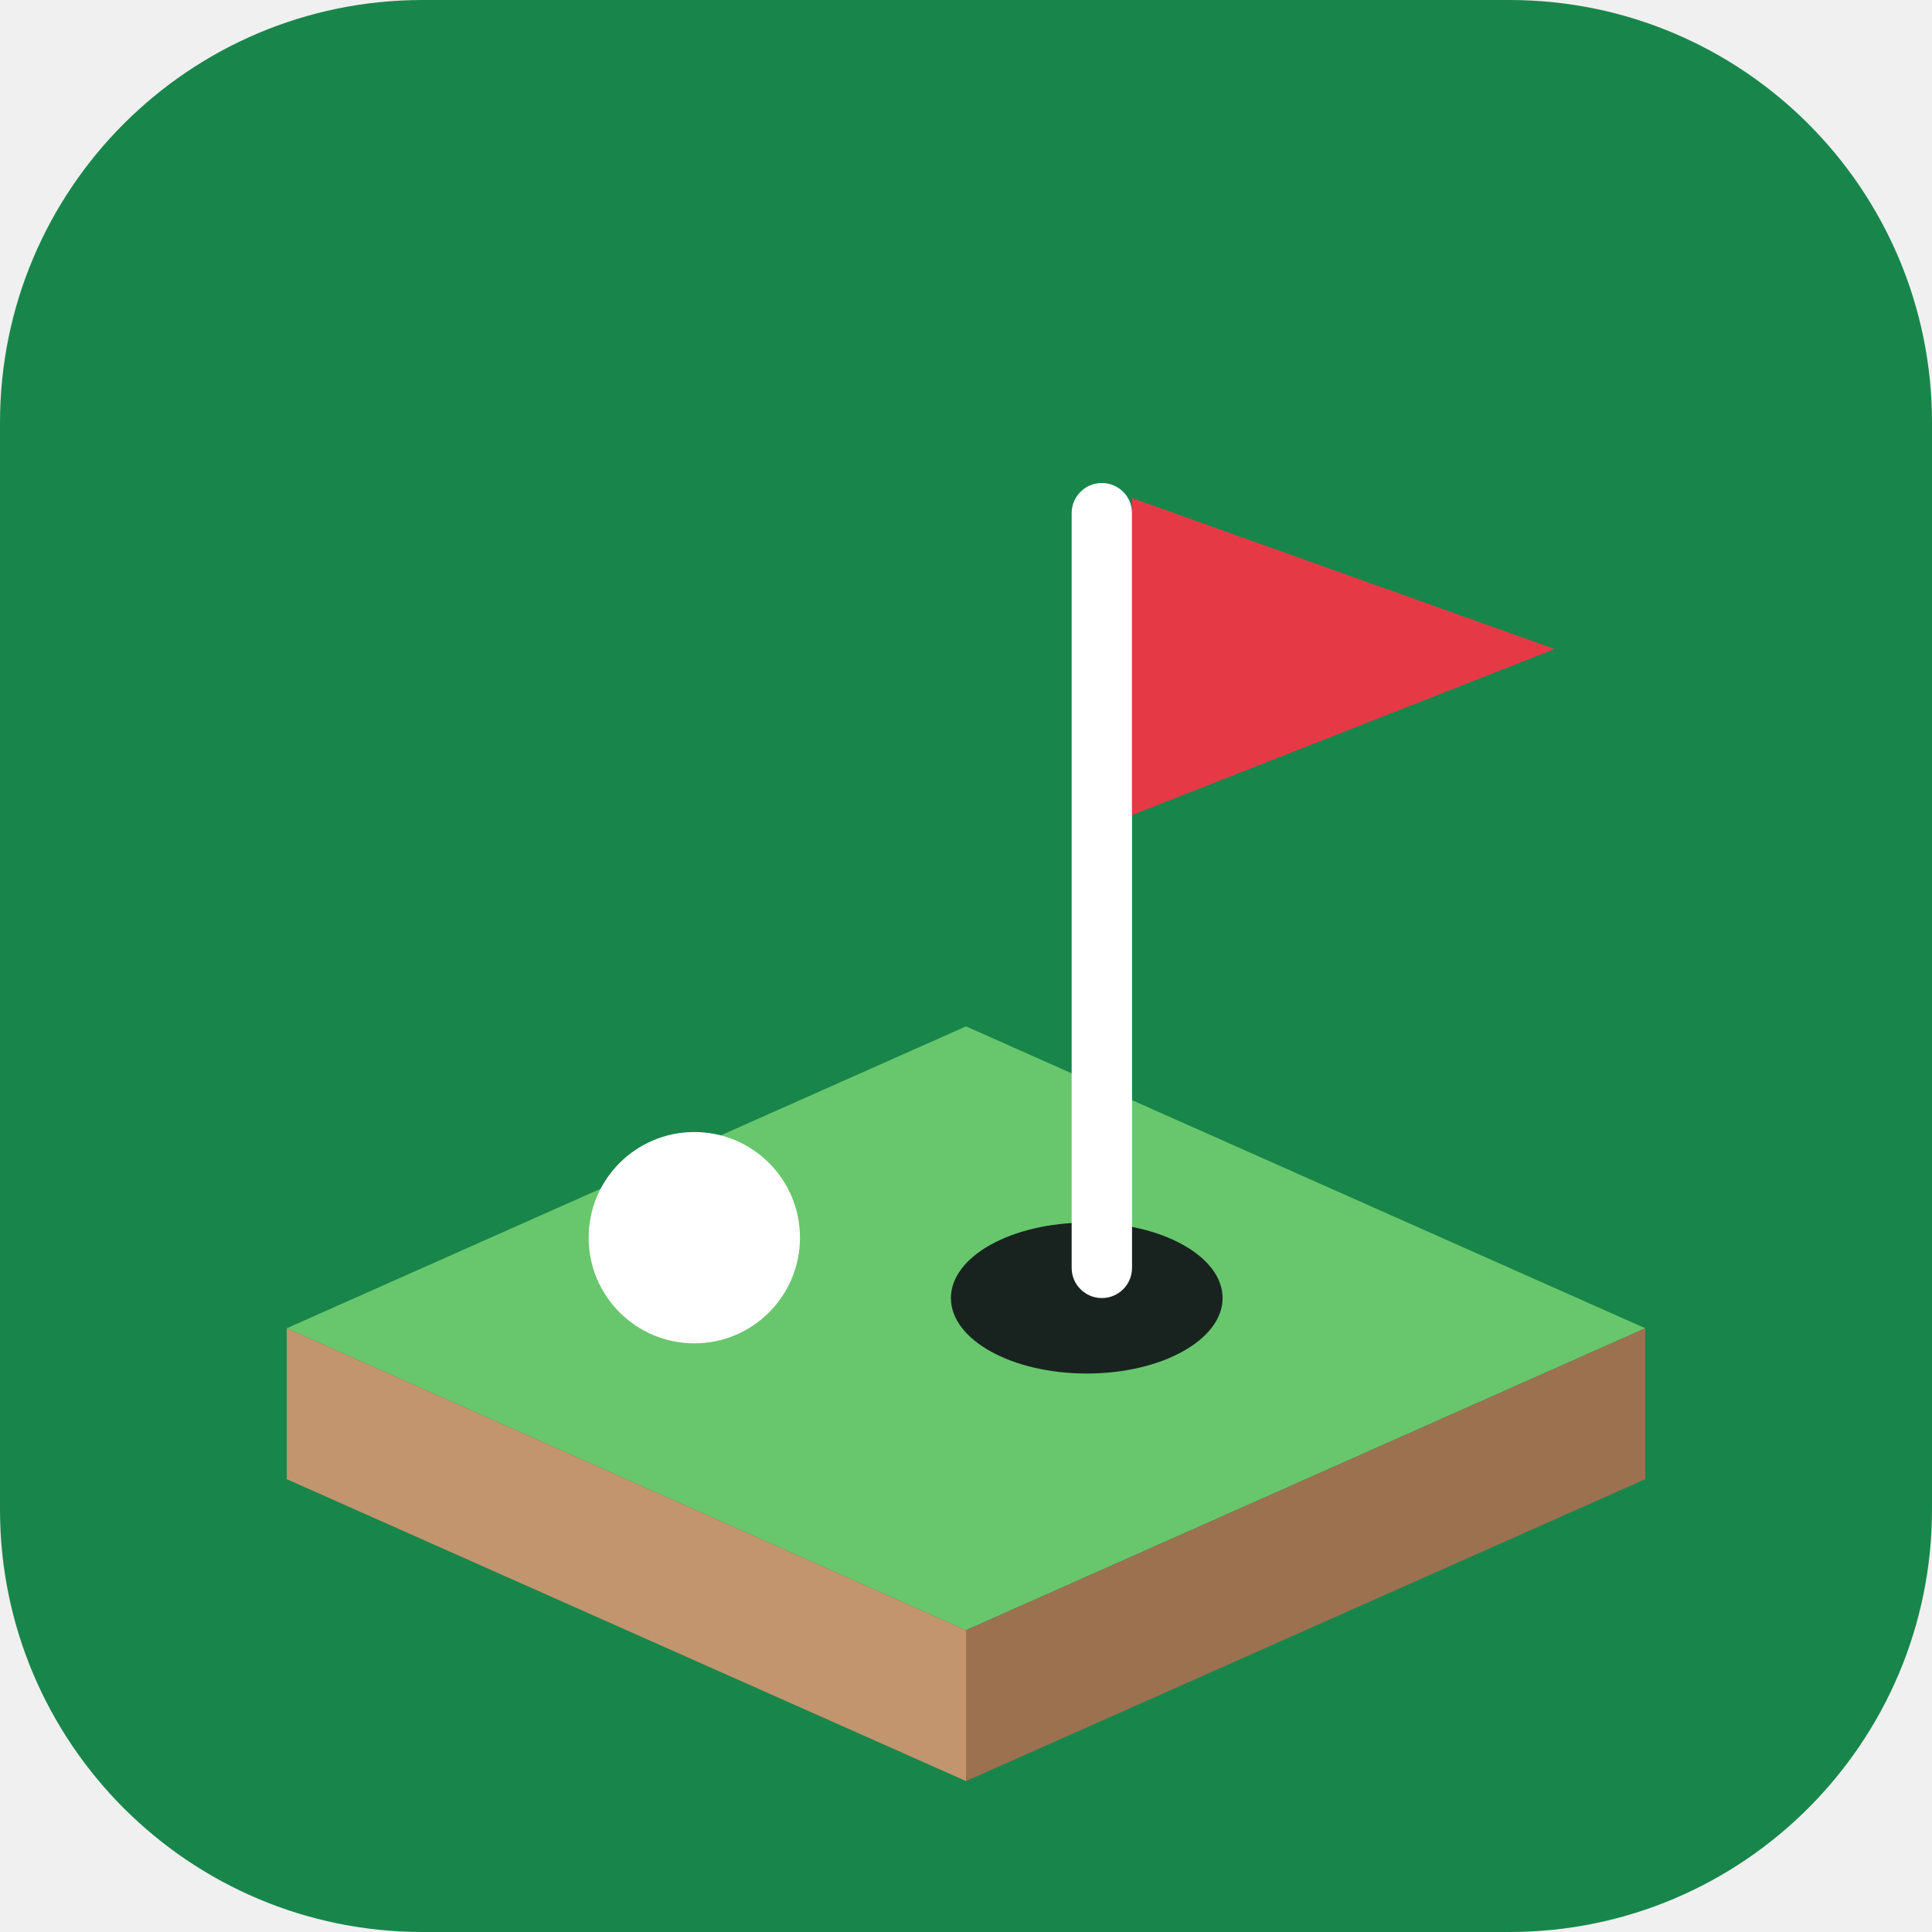
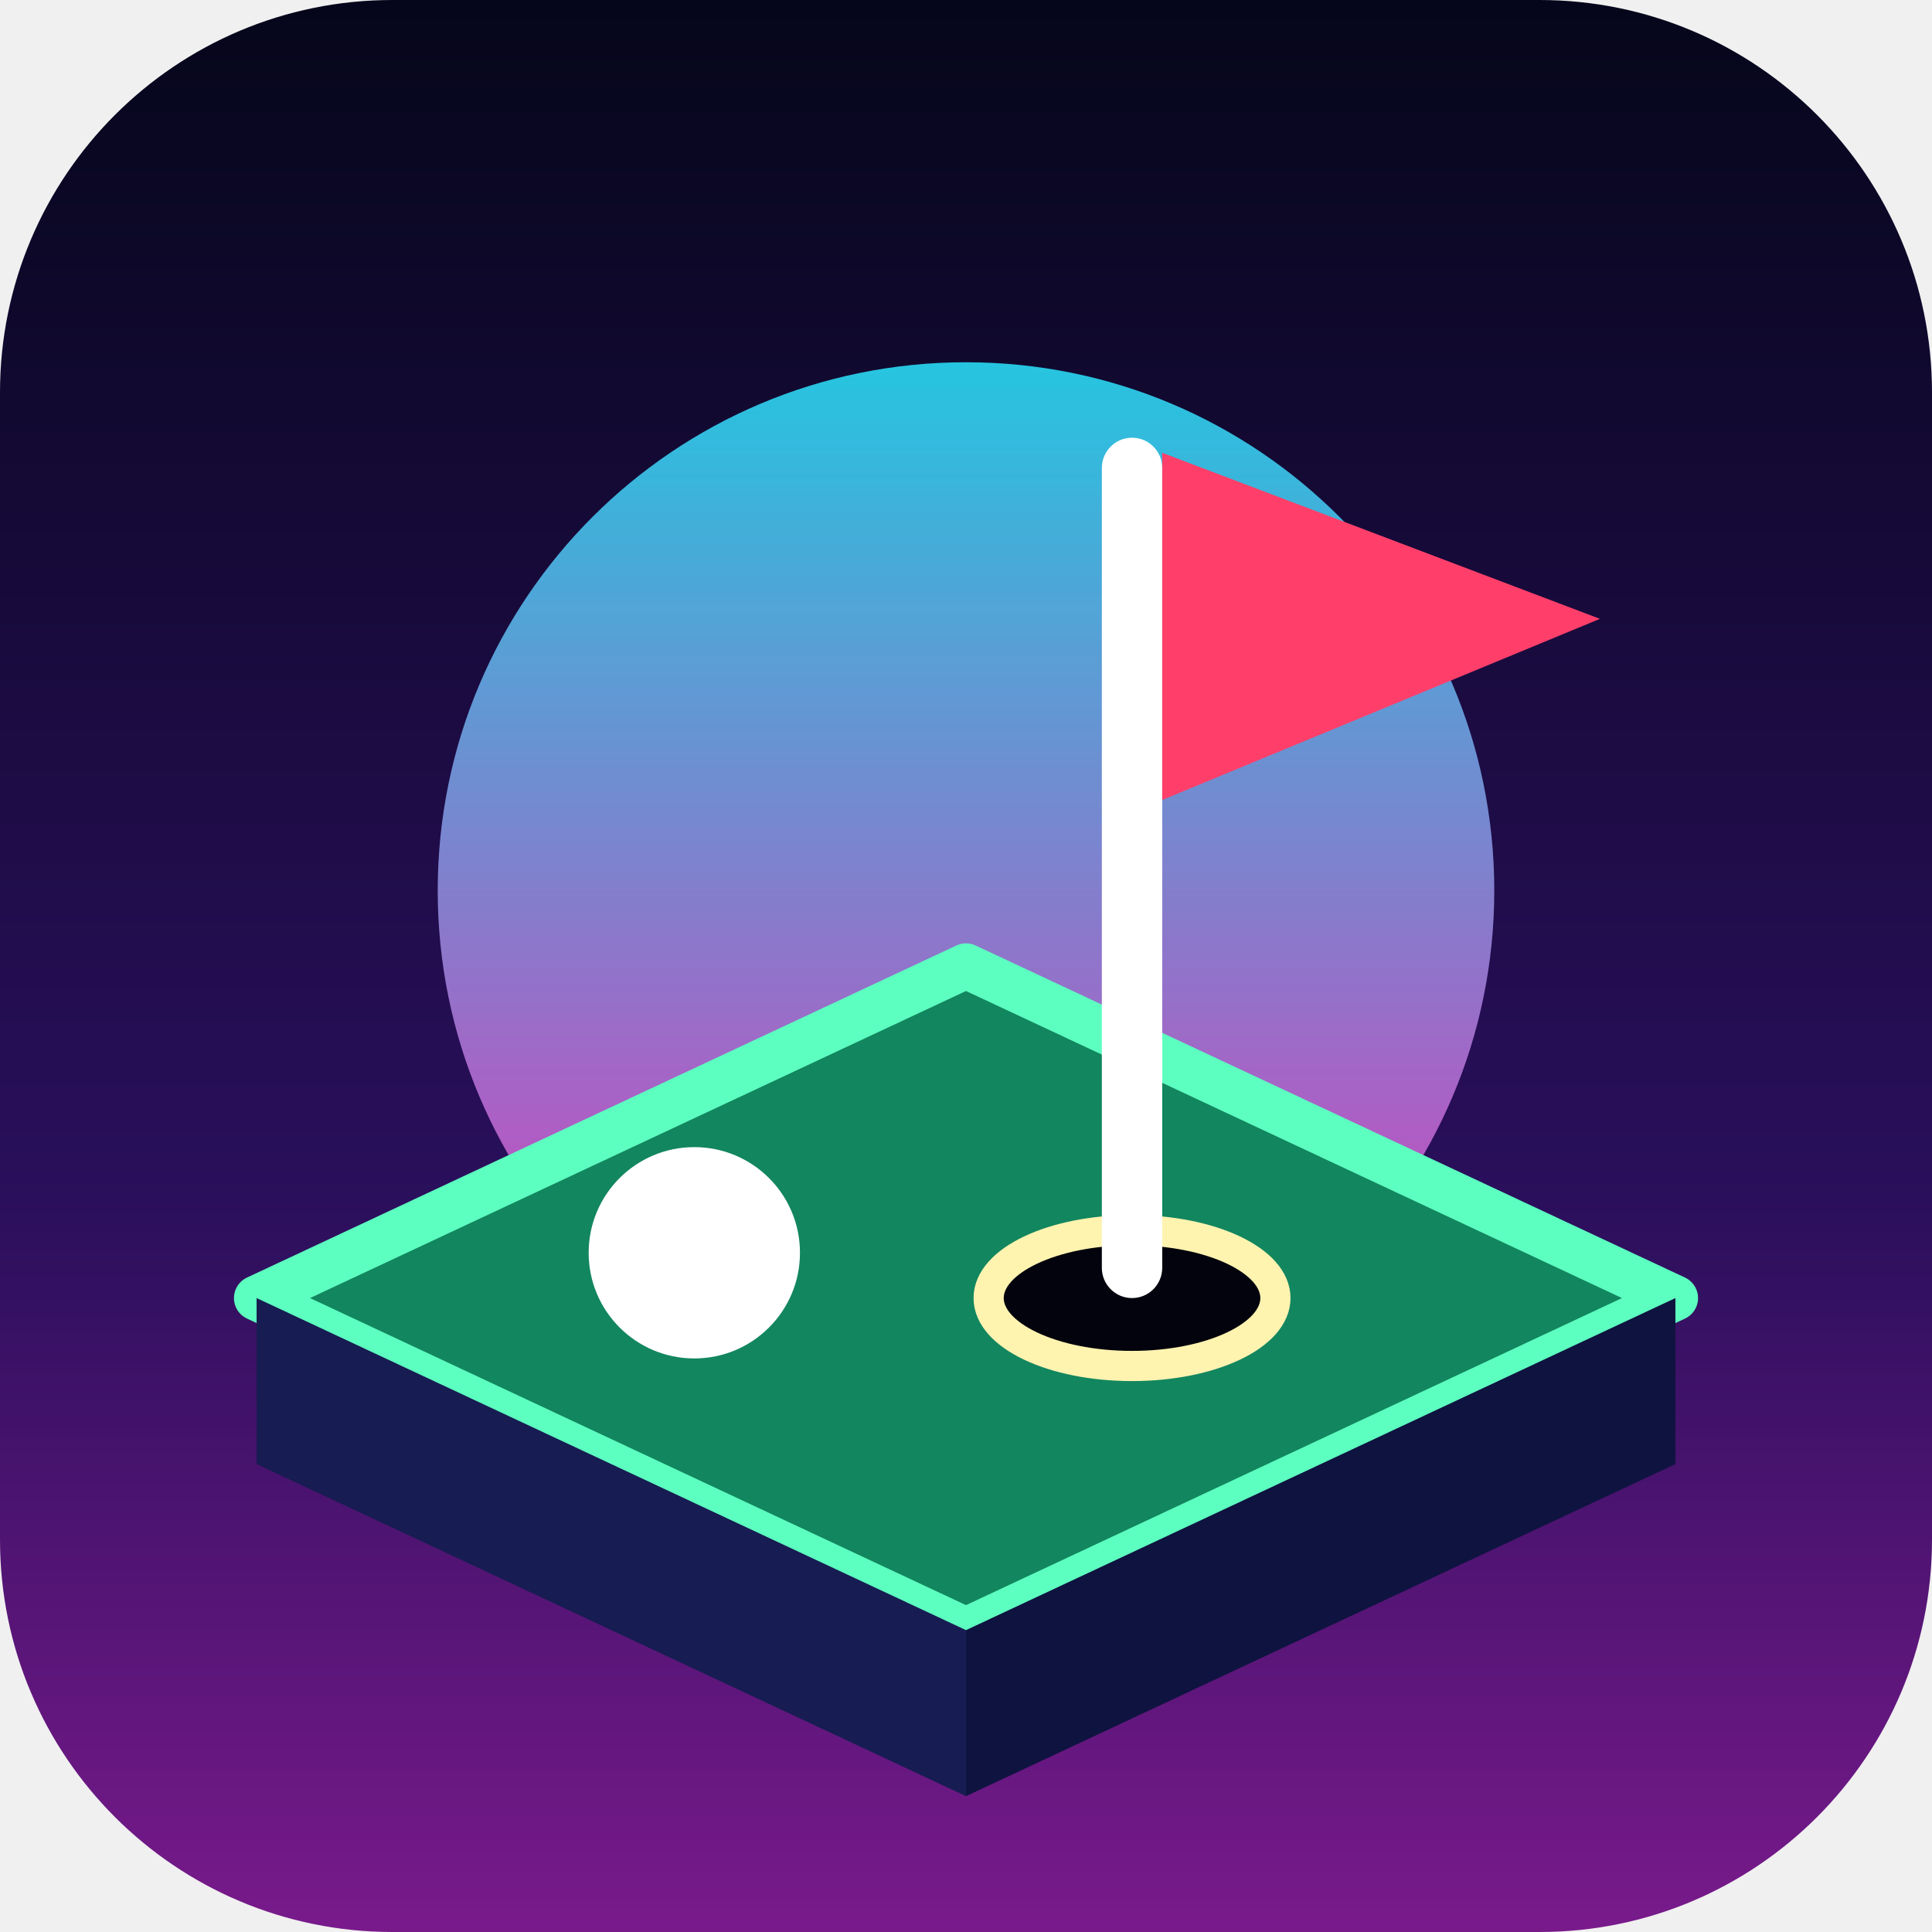
<svg xmlns="http://www.w3.org/2000/svg" viewBox="0 0 256 256">
-   <rect width="256" height="256" rx="56" fill="#18864b" />
-   <polygon points="128,136 218,176 128,216 38,176" fill="#68c76c" />
-   <polygon points="38,176 128,216 128,236 38,196" fill="#c2956e" />
-   <polygon points="218,176 128,216 128,236 218,196" fill="#9c7150" />
-   <ellipse cx="144" cy="172" rx="18" ry="10" fill="#182320" />
-   <rect x="142" y="64" width="8" height="108" rx="4" fill="#ffffff" />
-   <polygon points="150,66 206,86 150,108" fill="#e63946" />
-   <circle cx="92" cy="164" r="14" fill="#ffffff" />
+   <defs>
+     <linearGradient id="sky" x1="0" y1="0" x2="0" y2="1">
+       <stop offset="0" stop-color="#05061a" />
+       <stop offset="0.62" stop-color="#2a0f5c" />
+       <stop offset="1" stop-color="#7a1a8c" />
+     </linearGradient>
+     <linearGradient id="sun" x1="0" y1="0" x2="0" y2="1">
+       <stop offset="0" stop-color="#29e6ff" />
+       <stop offset="1" stop-color="#ff3fc8" />
+     </linearGradient>
+   </defs>
+   <rect width="256" height="256" rx="52" fill="url(#sky)" />
+   <circle cx="128" cy="118" r="70" fill="url(#sun)" opacity="0.85" />
+   <polygon points="128,128 222,172 128,216 34,172" fill="#12865f" stroke="#5dffc0" stroke-width="6" stroke-linejoin="round" />
+   <polygon points="34,172 128,216 128,238 34,194" fill="#171c52" />
+   <polygon points="222,172 128,216 128,238 222,194" fill="#0f1340" />
+   <ellipse cx="150" cy="172" rx="19" ry="9" fill="#02030c" stroke="#fff3b0" stroke-width="4" />
+   <rect x="146" y="58" width="8" height="114" rx="4" fill="#ffffff" />
+   <polygon points="154,60 212,82 154,106" fill="#ff3f6a" />
+   <circle cx="92" cy="166" r="14" fill="#ffffff" />
</svg>
